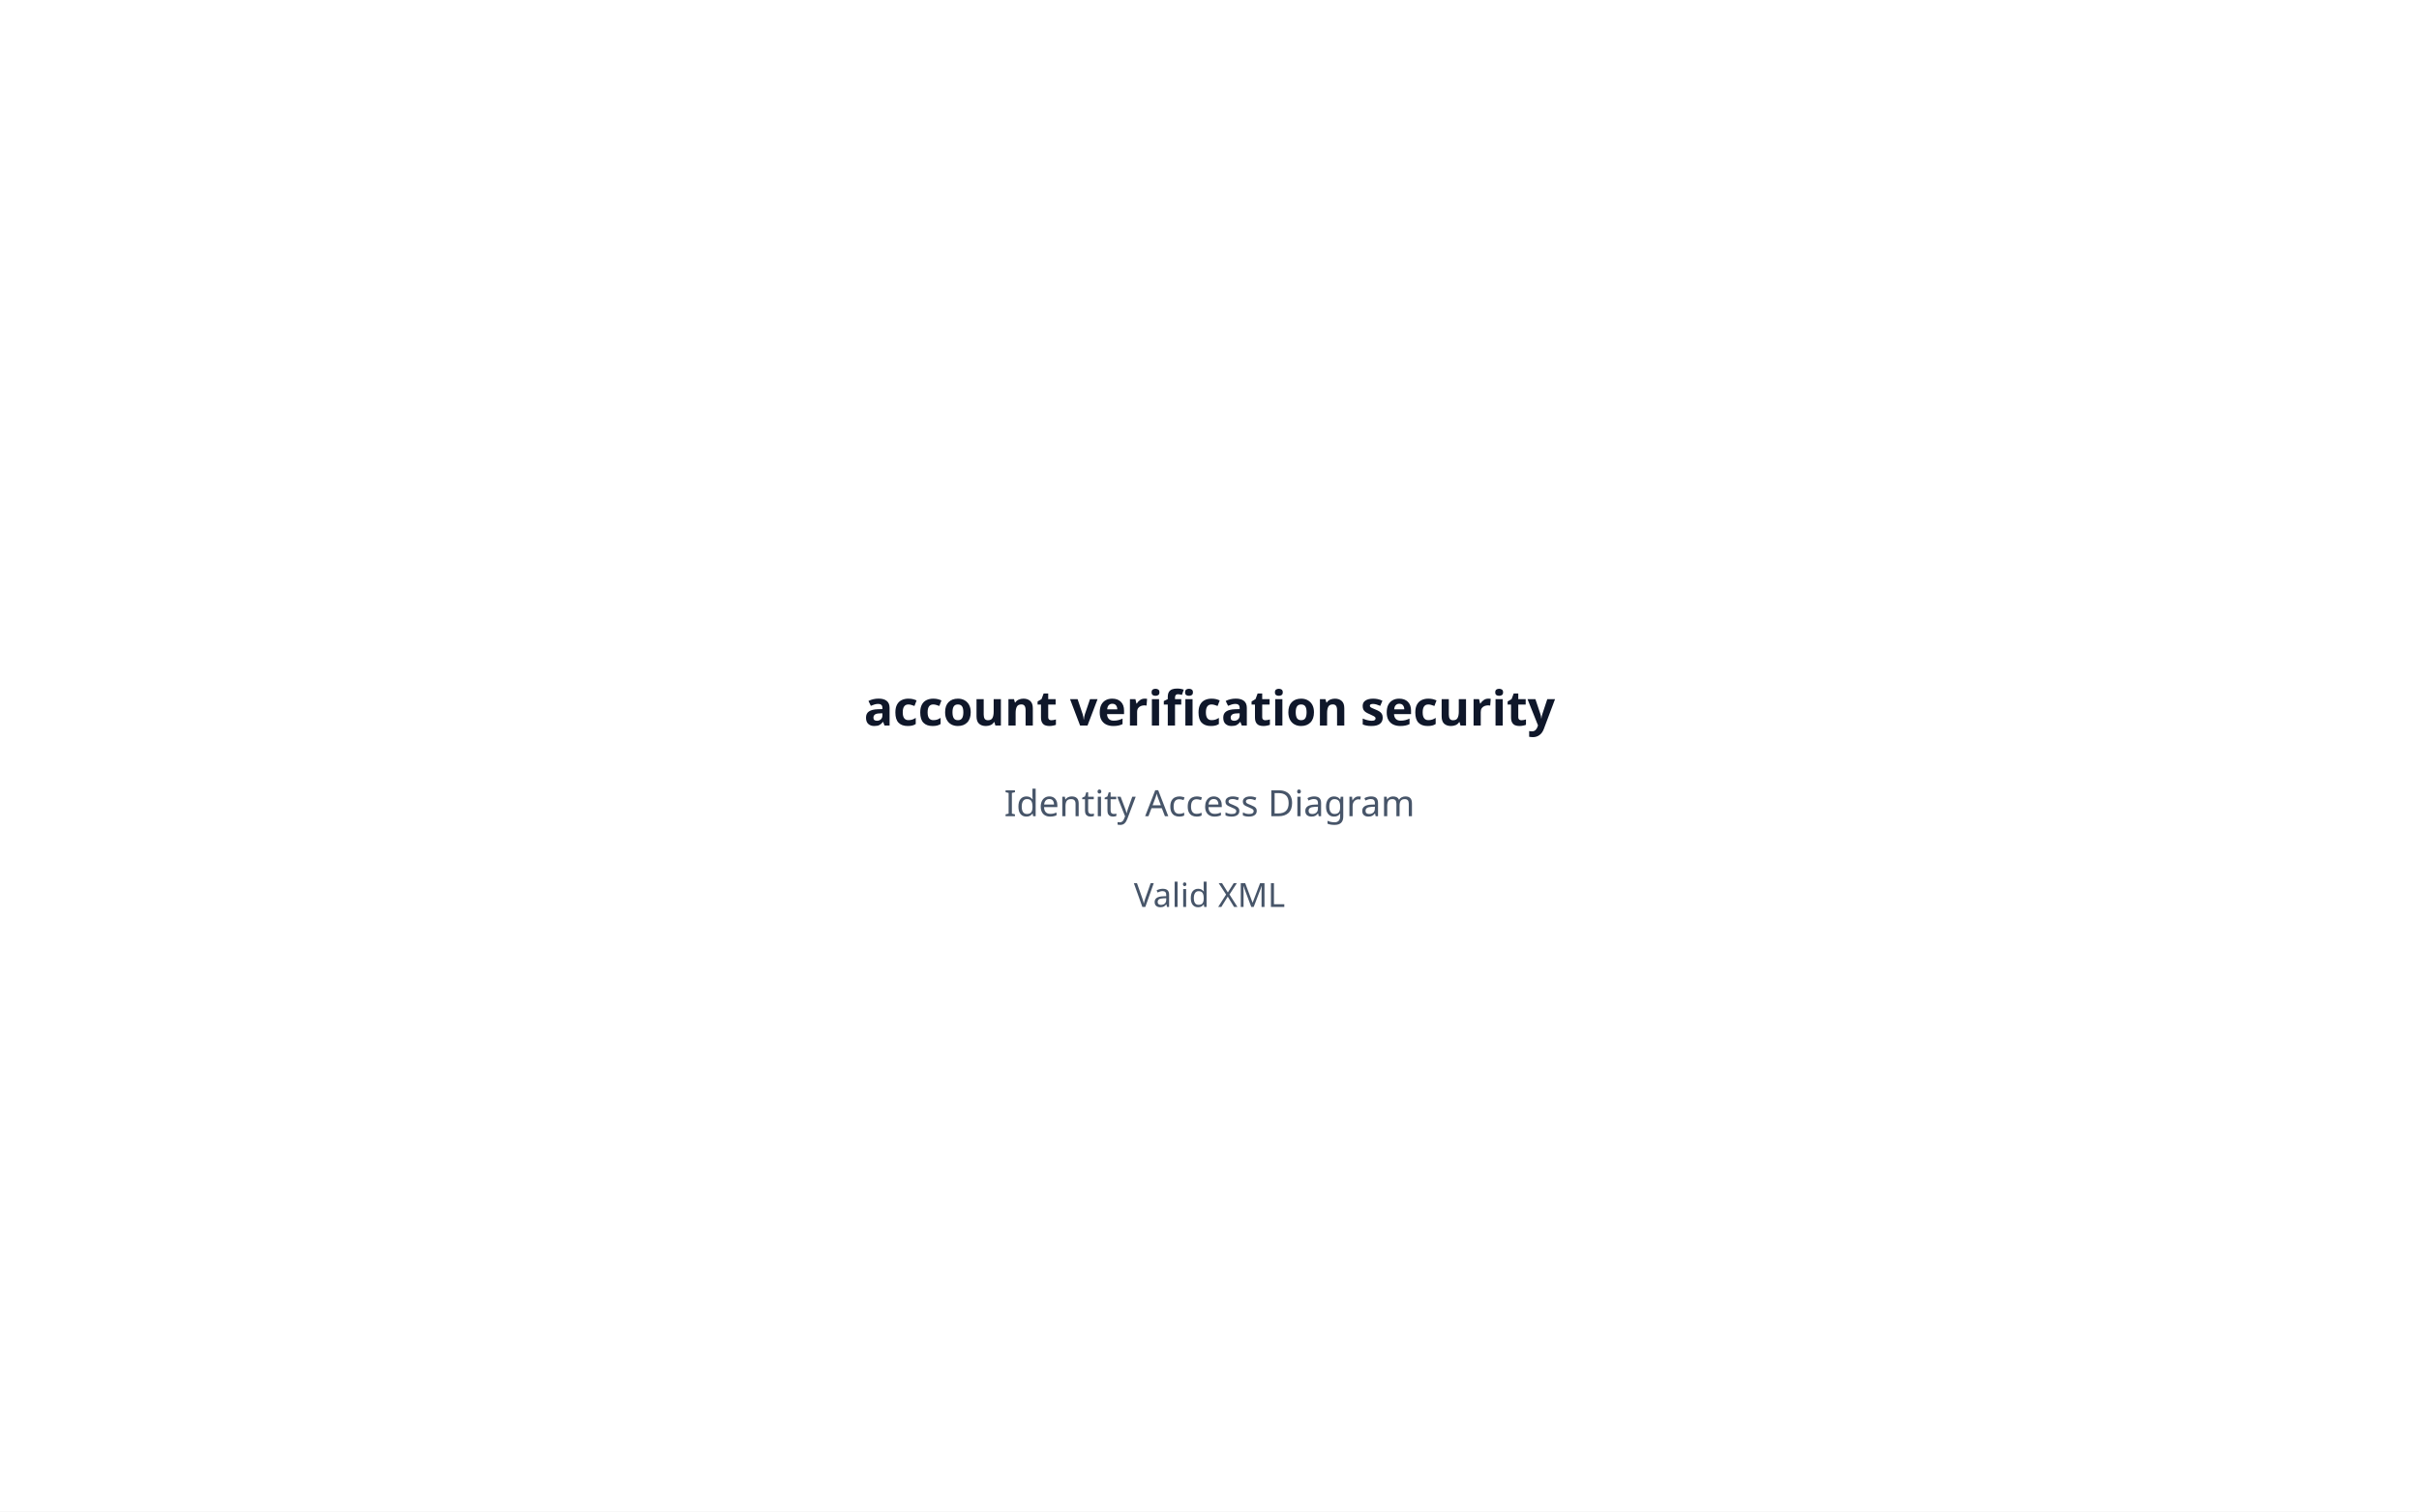
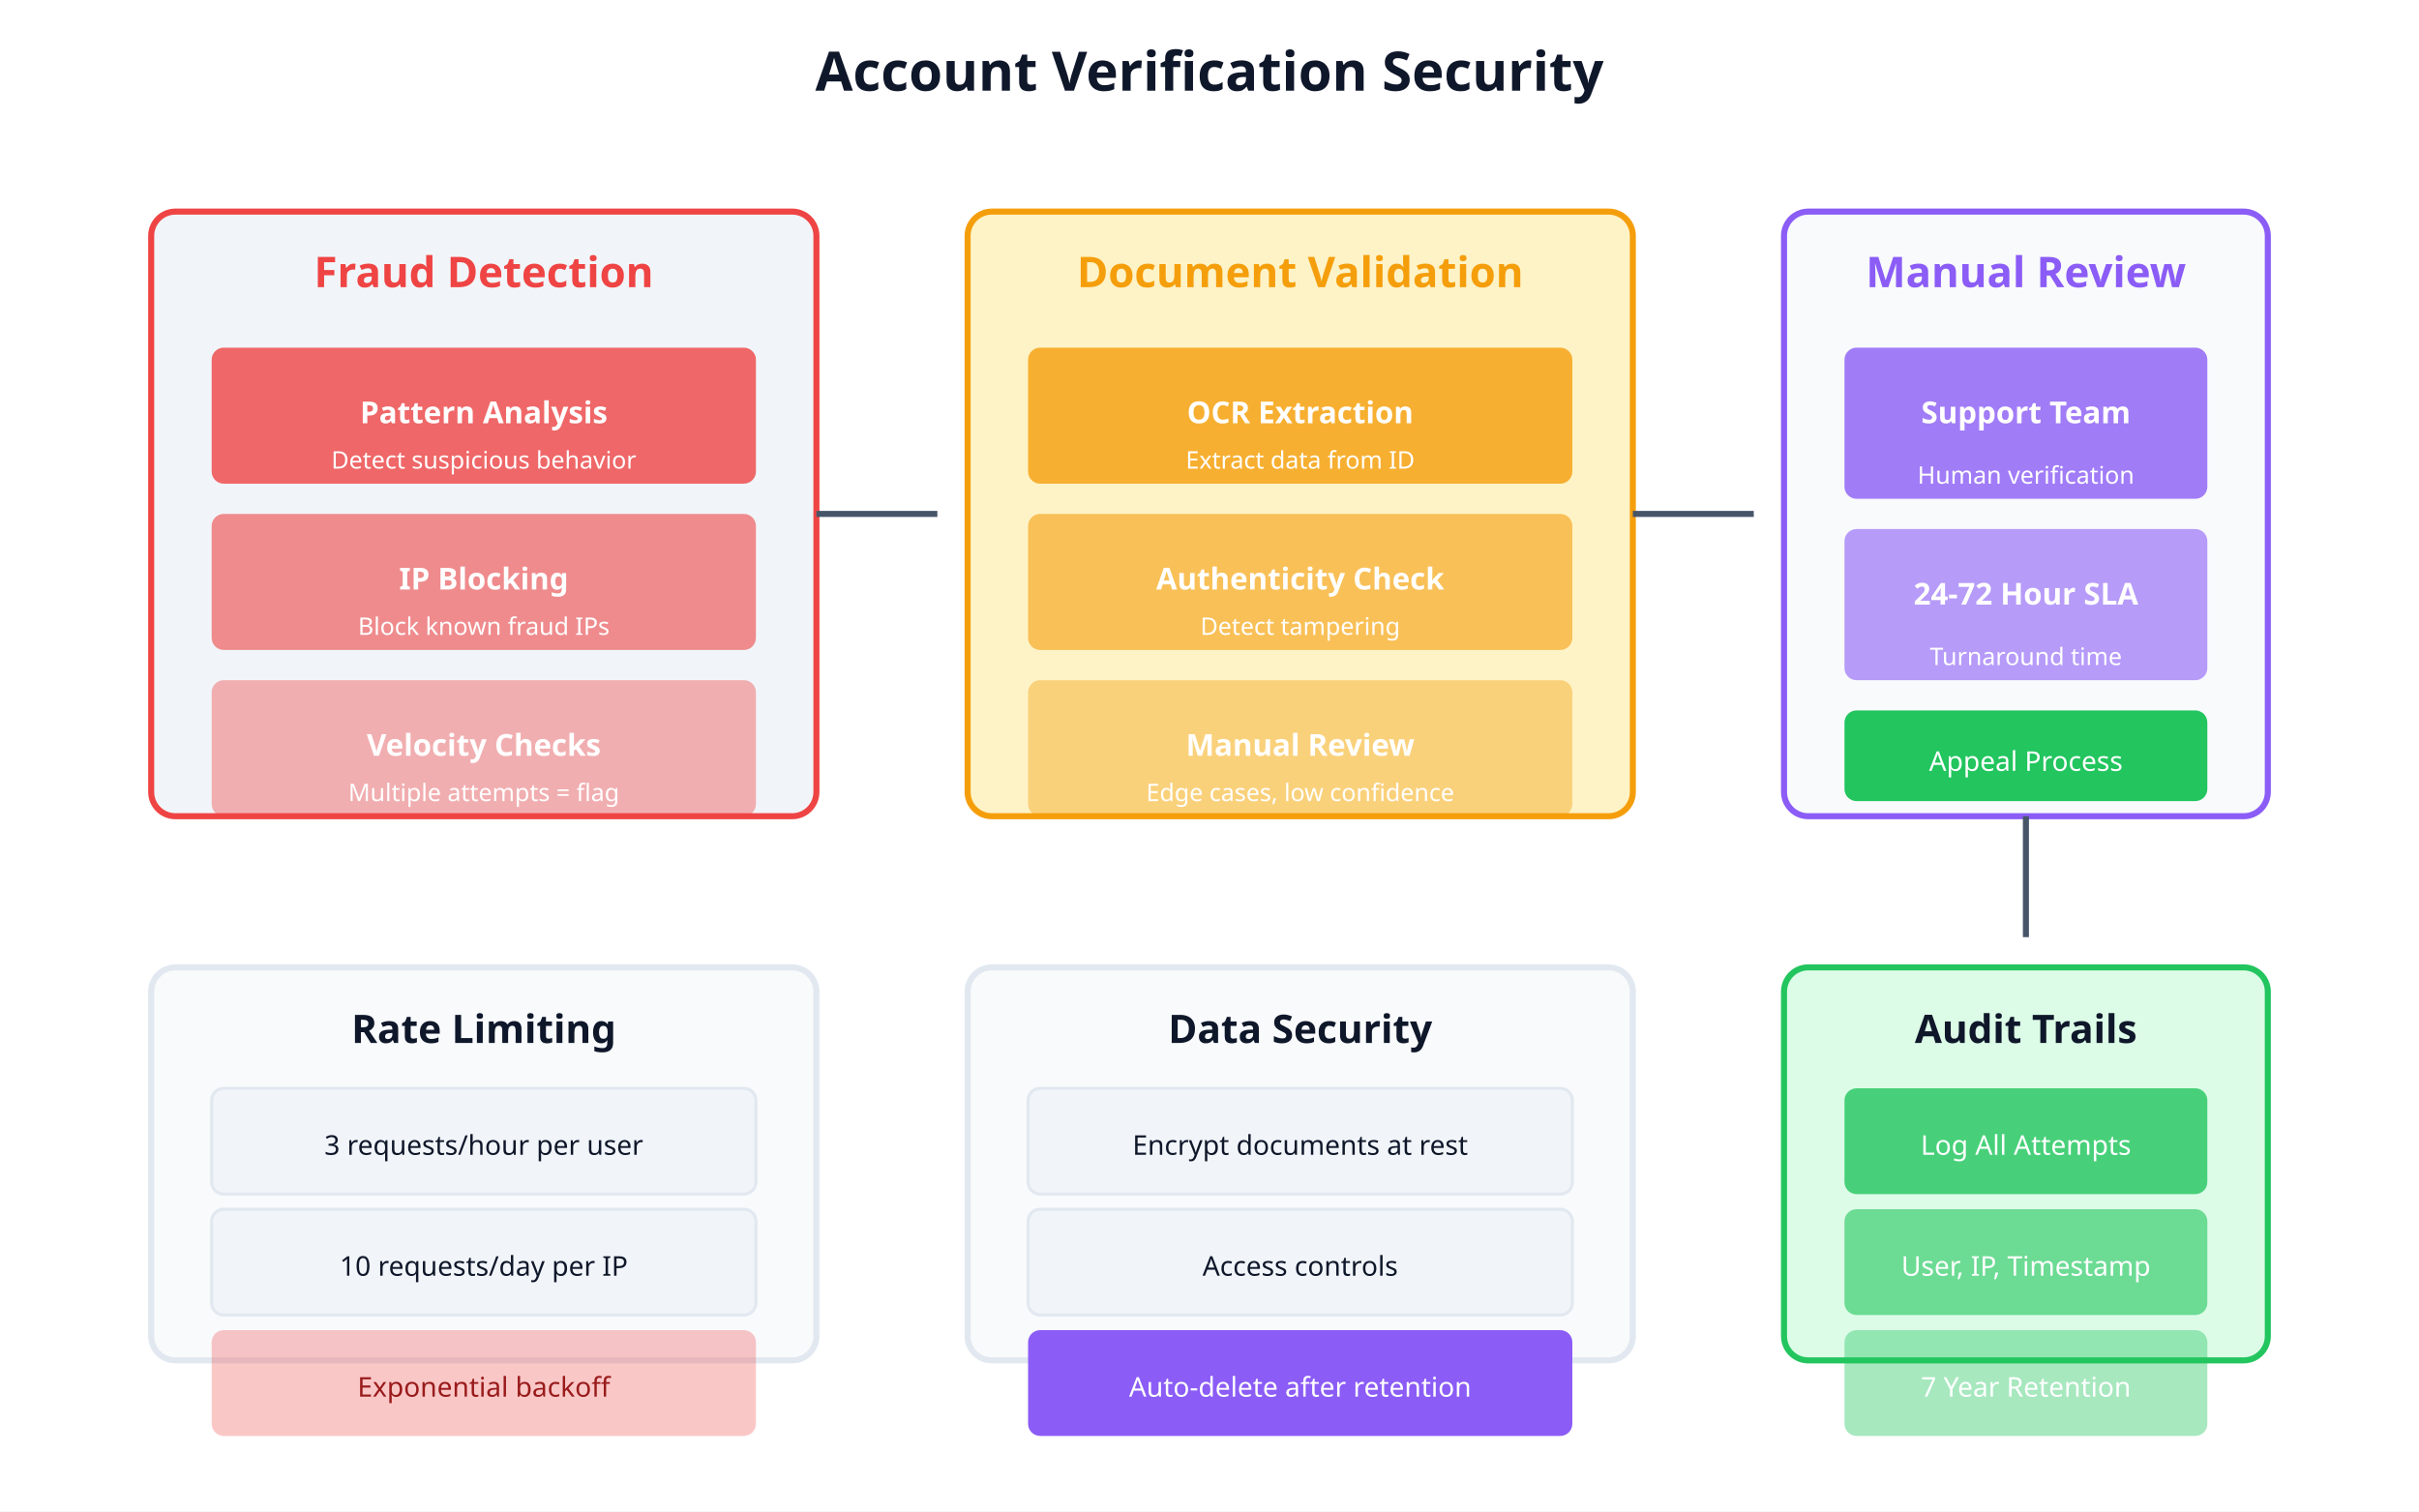
<svg xmlns="http://www.w3.org/2000/svg" viewBox="0 0 800 500" width="800" height="500">
  <rect width="800" height="500" fill="#ffffff" />
-   <text x="400" y="240" text-anchor="middle" font-family="system-ui" font-size="16" font-weight="bold" fill="#0f172a">account verification security</text>
-   <text x="400" y="270" text-anchor="middle" font-family="system-ui" font-size="12" fill="#475569">Identity Access Diagram</text>
-   <text x="400" y="300" text-anchor="middle" font-family="system-ui" font-size="11" fill="#475569">Valid XML</text>
+   <text x="400" y="30" text-anchor="middle" font-family="system-ui" font-size="18" font-weight="bold" fill="#0f172a">Account Verification Security</text>
+   <rect x="50" y="70" width="220" height="200" rx="8" fill="#f1f5f9" stroke="#ef4444" stroke-width="2" />
+   <text x="160" y="95" text-anchor="middle" font-family="system-ui" font-size="14" font-weight="bold" fill="#ef4444">Fraud Detection</text>
+   <rect x="70" y="115" width="180" height="45" rx="4" fill="#ef4444" opacity="0.8" />
+   <text x="160" y="140" text-anchor="middle" font-family="system-ui" font-size="10" font-weight="bold" fill="#ffffff">Pattern Analysis</text>
+   <text x="160" y="155" text-anchor="middle" font-family="system-ui" font-size="8" fill="#ffffff">Detect suspicious behavior</text>
+   <rect x="70" y="170" width="180" height="45" rx="4" fill="#ef4444" opacity="0.6" />
+   <text x="160" y="195" text-anchor="middle" font-family="system-ui" font-size="10" font-weight="bold" fill="#ffffff">IP Blocking</text>
+   <text x="160" y="210" text-anchor="middle" font-family="system-ui" font-size="8" fill="#ffffff">Block known fraud IPs</text>
+   <rect x="70" y="225" width="180" height="45" rx="4" fill="#ef4444" opacity="0.4" />
+   <text x="160" y="250" text-anchor="middle" font-family="system-ui" font-size="10" font-weight="bold" fill="#ffffff">Velocity Checks</text>
+   <text x="160" y="265" text-anchor="middle" font-family="system-ui" font-size="8" fill="#ffffff">Multiple attempts = flag</text>
+   <line x1="270" y1="170" x2="310" y2="170" stroke="#475569" stroke-width="2" marker-end="url(#arrow)" />
+   <rect x="320" y="70" width="220" height="200" rx="8" fill="#fef3c7" stroke="#f59e0b" stroke-width="2" />
+   <text x="430" y="95" text-anchor="middle" font-family="system-ui" font-size="14" font-weight="bold" fill="#f59e0b">Document Validation</text>
+   <rect x="340" y="115" width="180" height="45" rx="4" fill="#f59e0b" opacity="0.8" />
+   <text x="430" y="140" text-anchor="middle" font-family="system-ui" font-size="10" font-weight="bold" fill="#ffffff">OCR Extraction</text>
+   <text x="430" y="155" text-anchor="middle" font-family="system-ui" font-size="8" fill="#ffffff">Extract data from ID</text>
+   <rect x="340" y="170" width="180" height="45" rx="4" fill="#f59e0b" opacity="0.6" />
+   <text x="430" y="195" text-anchor="middle" font-family="system-ui" font-size="10" font-weight="bold" fill="#ffffff">Authenticity Check</text>
+   <text x="430" y="210" text-anchor="middle" font-family="system-ui" font-size="8" fill="#ffffff">Detect tampering</text>
+   <rect x="340" y="225" width="180" height="45" rx="4" fill="#f59e0b" opacity="0.4" />
+   <text x="430" y="250" text-anchor="middle" font-family="system-ui" font-size="10" font-weight="bold" fill="#ffffff">Manual Review</text>
+   <text x="430" y="265" text-anchor="middle" font-family="system-ui" font-size="8" fill="#ffffff">Edge cases, low confidence</text>
+   <line x1="540" y1="170" x2="580" y2="170" stroke="#475569" stroke-width="2" marker-end="url(#arrow)" />
+   <rect x="590" y="70" width="160" height="200" rx="8" fill="#f8fafc" stroke="#8b5cf6" stroke-width="2" />
+   <text x="670" y="95" text-anchor="middle" font-family="system-ui" font-size="14" font-weight="bold" fill="#8b5cf6">Manual Review</text>
+   <rect x="610" y="115" width="120" height="50" rx="4" fill="#8b5cf6" opacity="0.8" />
+   <text x="670" y="140" text-anchor="middle" font-family="system-ui" font-size="10" font-weight="bold" fill="#ffffff">Support Team</text>
+   <text x="670" y="160" text-anchor="middle" font-family="system-ui" font-size="8" fill="#ffffff">Human verification</text>
+   <rect x="610" y="175" width="120" height="50" rx="4" fill="#8b5cf6" opacity="0.6" />
+   <text x="670" y="200" text-anchor="middle" font-family="system-ui" font-size="10" font-weight="bold" fill="#ffffff">24-72 Hour SLA</text>
+   <text x="670" y="220" text-anchor="middle" font-family="system-ui" font-size="8" fill="#ffffff">Turnaround time</text>
+   <rect x="610" y="235" width="120" height="30" rx="4" fill="#22c55e" />
+   <text x="670" y="255" text-anchor="middle" font-family="system-ui" font-size="9" fill="#ffffff">Appeal Process</text>
+   <line x1="670" y1="270" x2="670" y2="310" stroke="#475569" stroke-width="2" marker-end="url(#arrow)" />
+   <rect x="590" y="320" width="160" height="130" rx="8" fill="#dcfce7" stroke="#22c55e" stroke-width="2" />
+   <text x="670" y="345" text-anchor="middle" font-family="system-ui" font-size="13" font-weight="bold" fill="#0f172a">Audit Trails</text>
+   <rect x="610" y="360" width="120" height="35" rx="4" fill="#22c55e" opacity="0.8" />
+   <text x="670" y="382" text-anchor="middle" font-family="system-ui" font-size="9" fill="#ffffff">Log All Attempts</text>
+   <rect x="610" y="400" width="120" height="35" rx="4" fill="#22c55e" opacity="0.6" />
+   <text x="670" y="422" text-anchor="middle" font-family="system-ui" font-size="9" fill="#ffffff">User, IP, Timestamp</text>
+   <rect x="610" y="440" width="120" height="35" rx="4" fill="#22c55e" opacity="0.4" />
+   <text x="670" y="462" text-anchor="middle" font-family="system-ui" font-size="9" fill="#ffffff">7 Year Retention</text>
+   <rect x="50" y="320" width="220" height="130" rx="8" fill="#f8fafc" stroke="#e2e8f0" stroke-width="2" />
+   <text x="160" y="345" text-anchor="middle" font-family="system-ui" font-size="13" font-weight="bold" fill="#0f172a">Rate Limiting</text>
+   <rect x="70" y="360" width="180" height="35" rx="4" fill="#f1f5f9" stroke="#e2e8f0" stroke-width="1" />
+   <text x="160" y="382" text-anchor="middle" font-family="system-ui" font-size="9" fill="#0f172a">3 requests/hour per user</text>
+   <rect x="70" y="400" width="180" height="35" rx="4" fill="#f1f5f9" stroke="#e2e8f0" stroke-width="1" />
+   <text x="160" y="422" text-anchor="middle" font-family="system-ui" font-size="9" fill="#0f172a">10 requests/day per IP</text>
+   <rect x="70" y="440" width="180" height="35" rx="4" fill="#ef4444" opacity="0.3" />
+   <text x="160" y="462" text-anchor="middle" font-family="system-ui" font-size="9" fill="#991b1b">Exponential backoff</text>
+   <rect x="320" y="320" width="220" height="130" rx="8" fill="#f8fafc" stroke="#e2e8f0" stroke-width="2" />
+   <text x="430" y="345" text-anchor="middle" font-family="system-ui" font-size="13" font-weight="bold" fill="#0f172a">Data Security</text>
+   <rect x="340" y="360" width="180" height="35" rx="4" fill="#f1f5f9" stroke="#e2e8f0" stroke-width="1" />
+   <text x="430" y="382" text-anchor="middle" font-family="system-ui" font-size="9" fill="#0f172a">Encrypt documents at rest</text>
+   <rect x="340" y="400" width="180" height="35" rx="4" fill="#f1f5f9" stroke="#e2e8f0" stroke-width="1" />
+   <text x="430" y="422" text-anchor="middle" font-family="system-ui" font-size="9" fill="#0f172a">Access controls</text>
+   <rect x="340" y="440" width="180" height="35" rx="4" fill="#8b5cf6" />
+   <text x="430" y="462" text-anchor="middle" font-family="system-ui" font-size="9" fill="#ffffff">Auto-delete after retention</text>
</svg>
